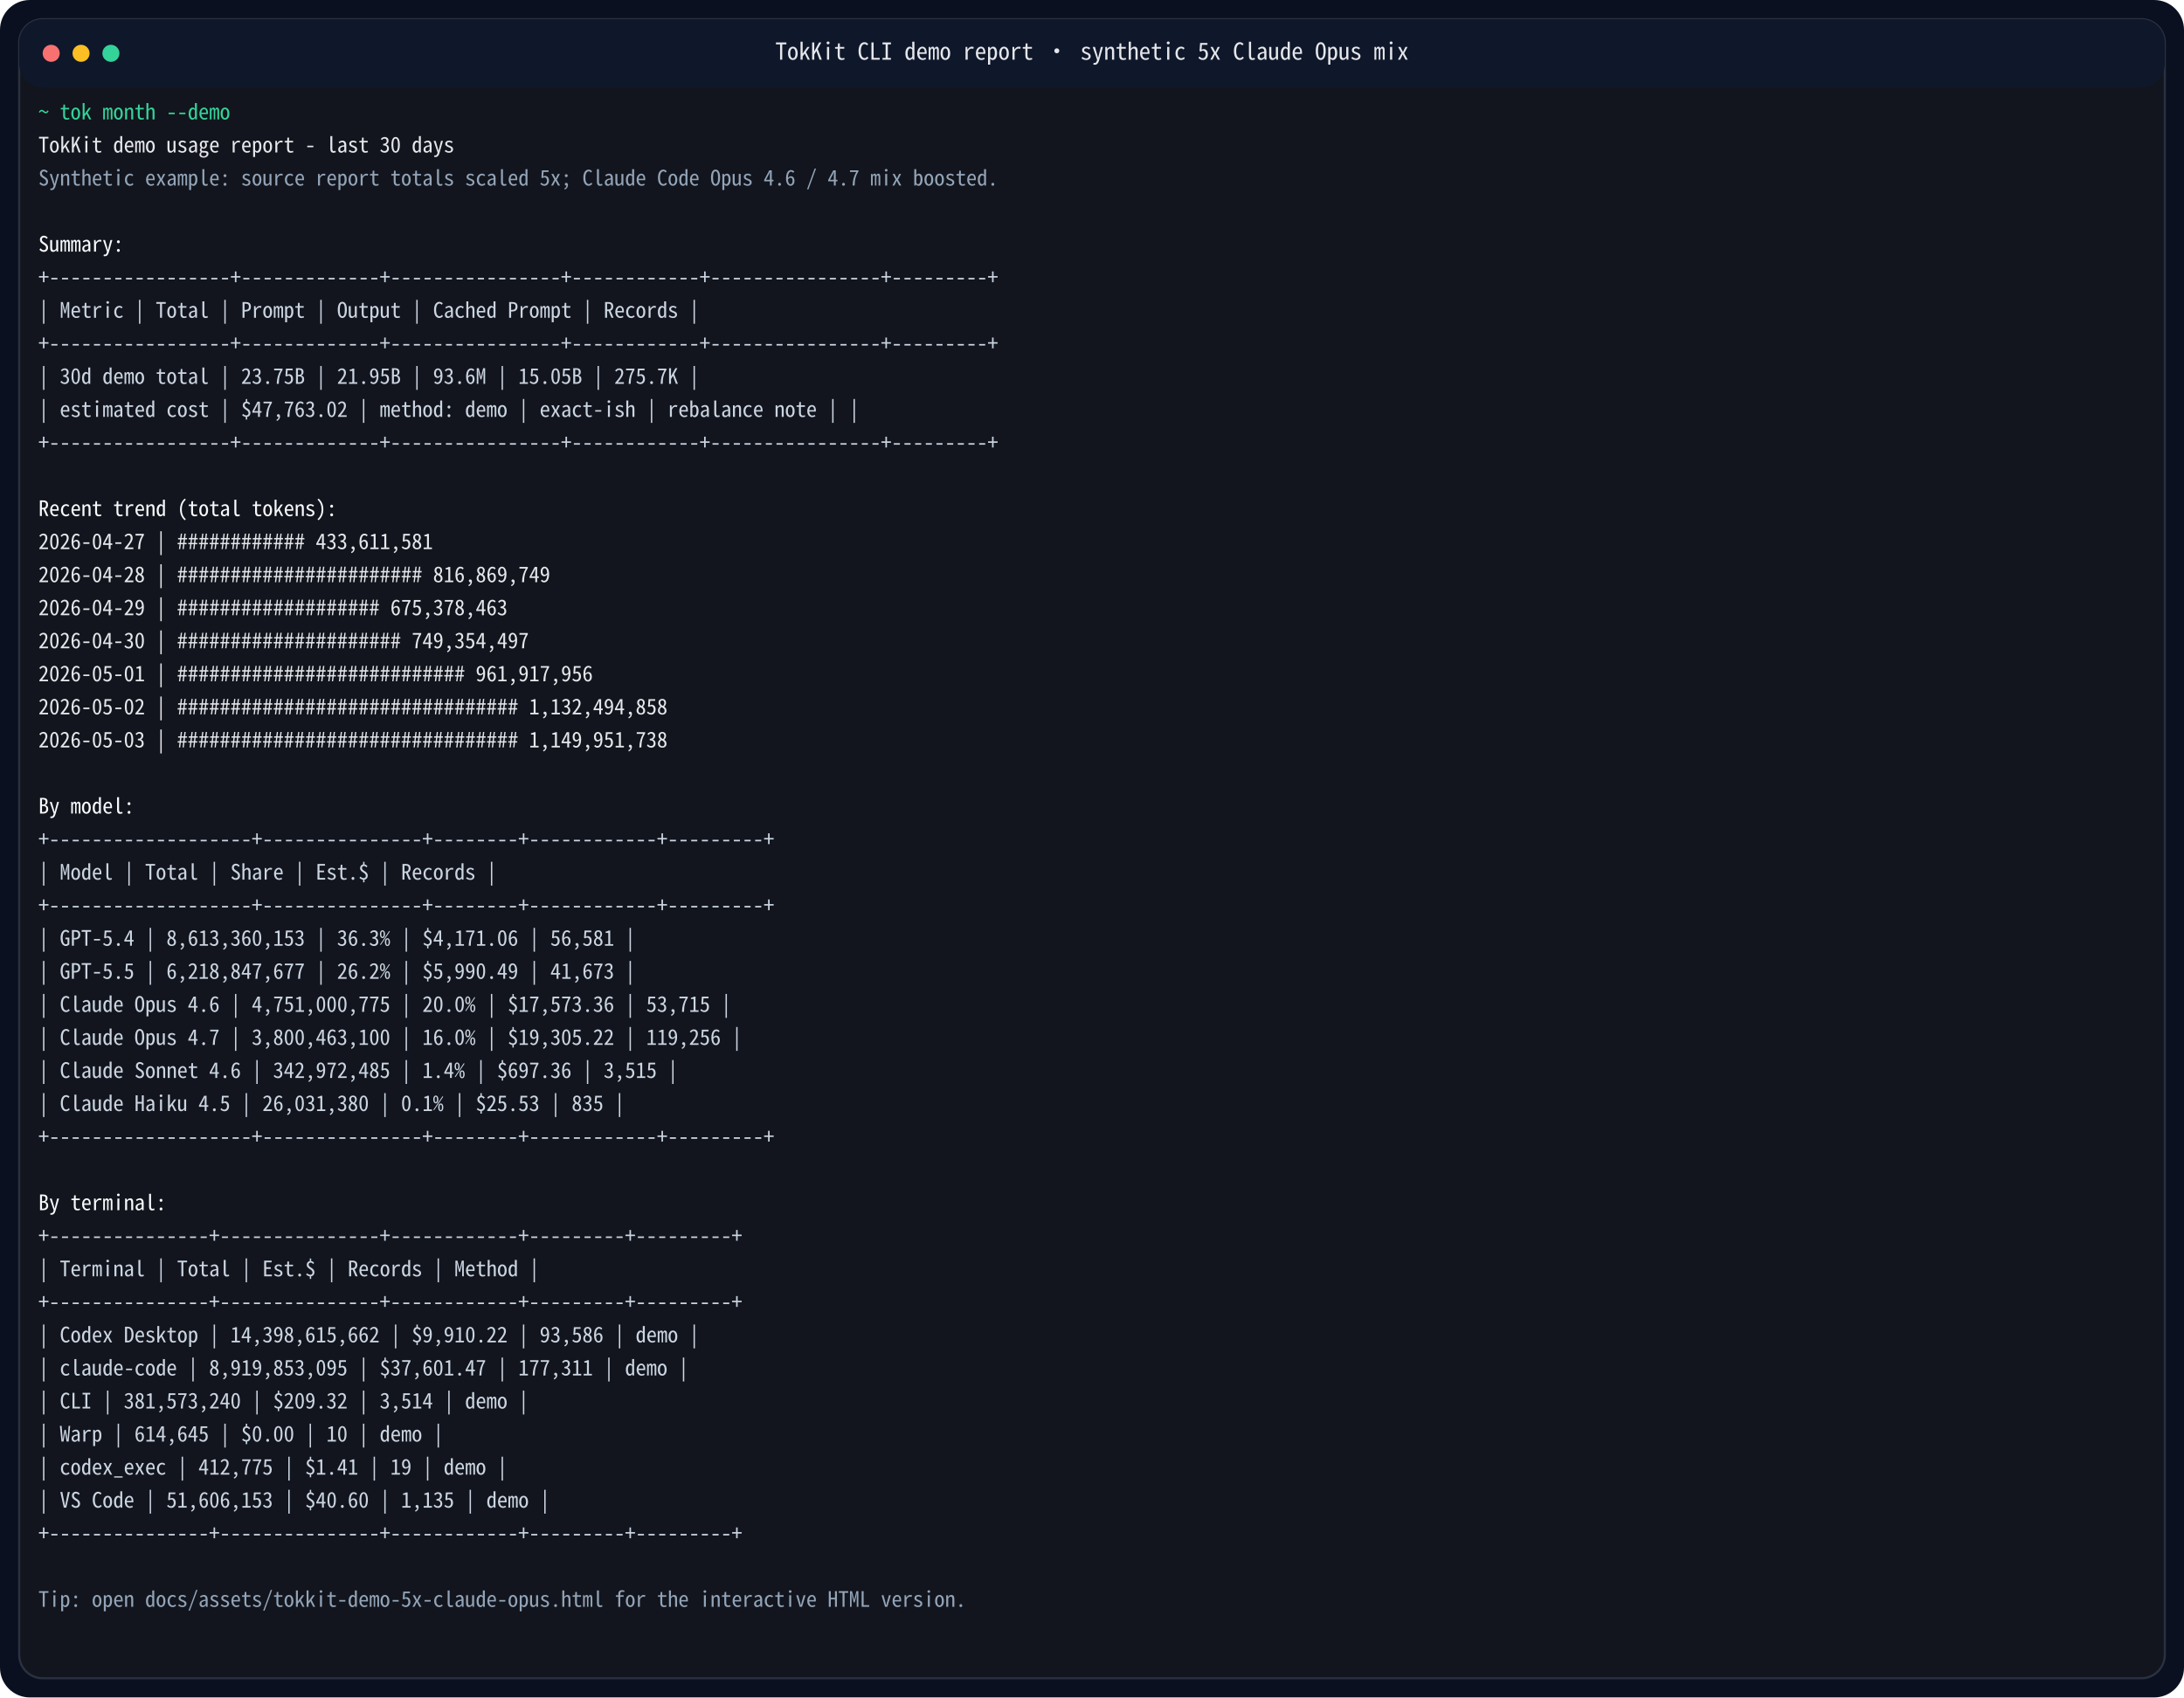
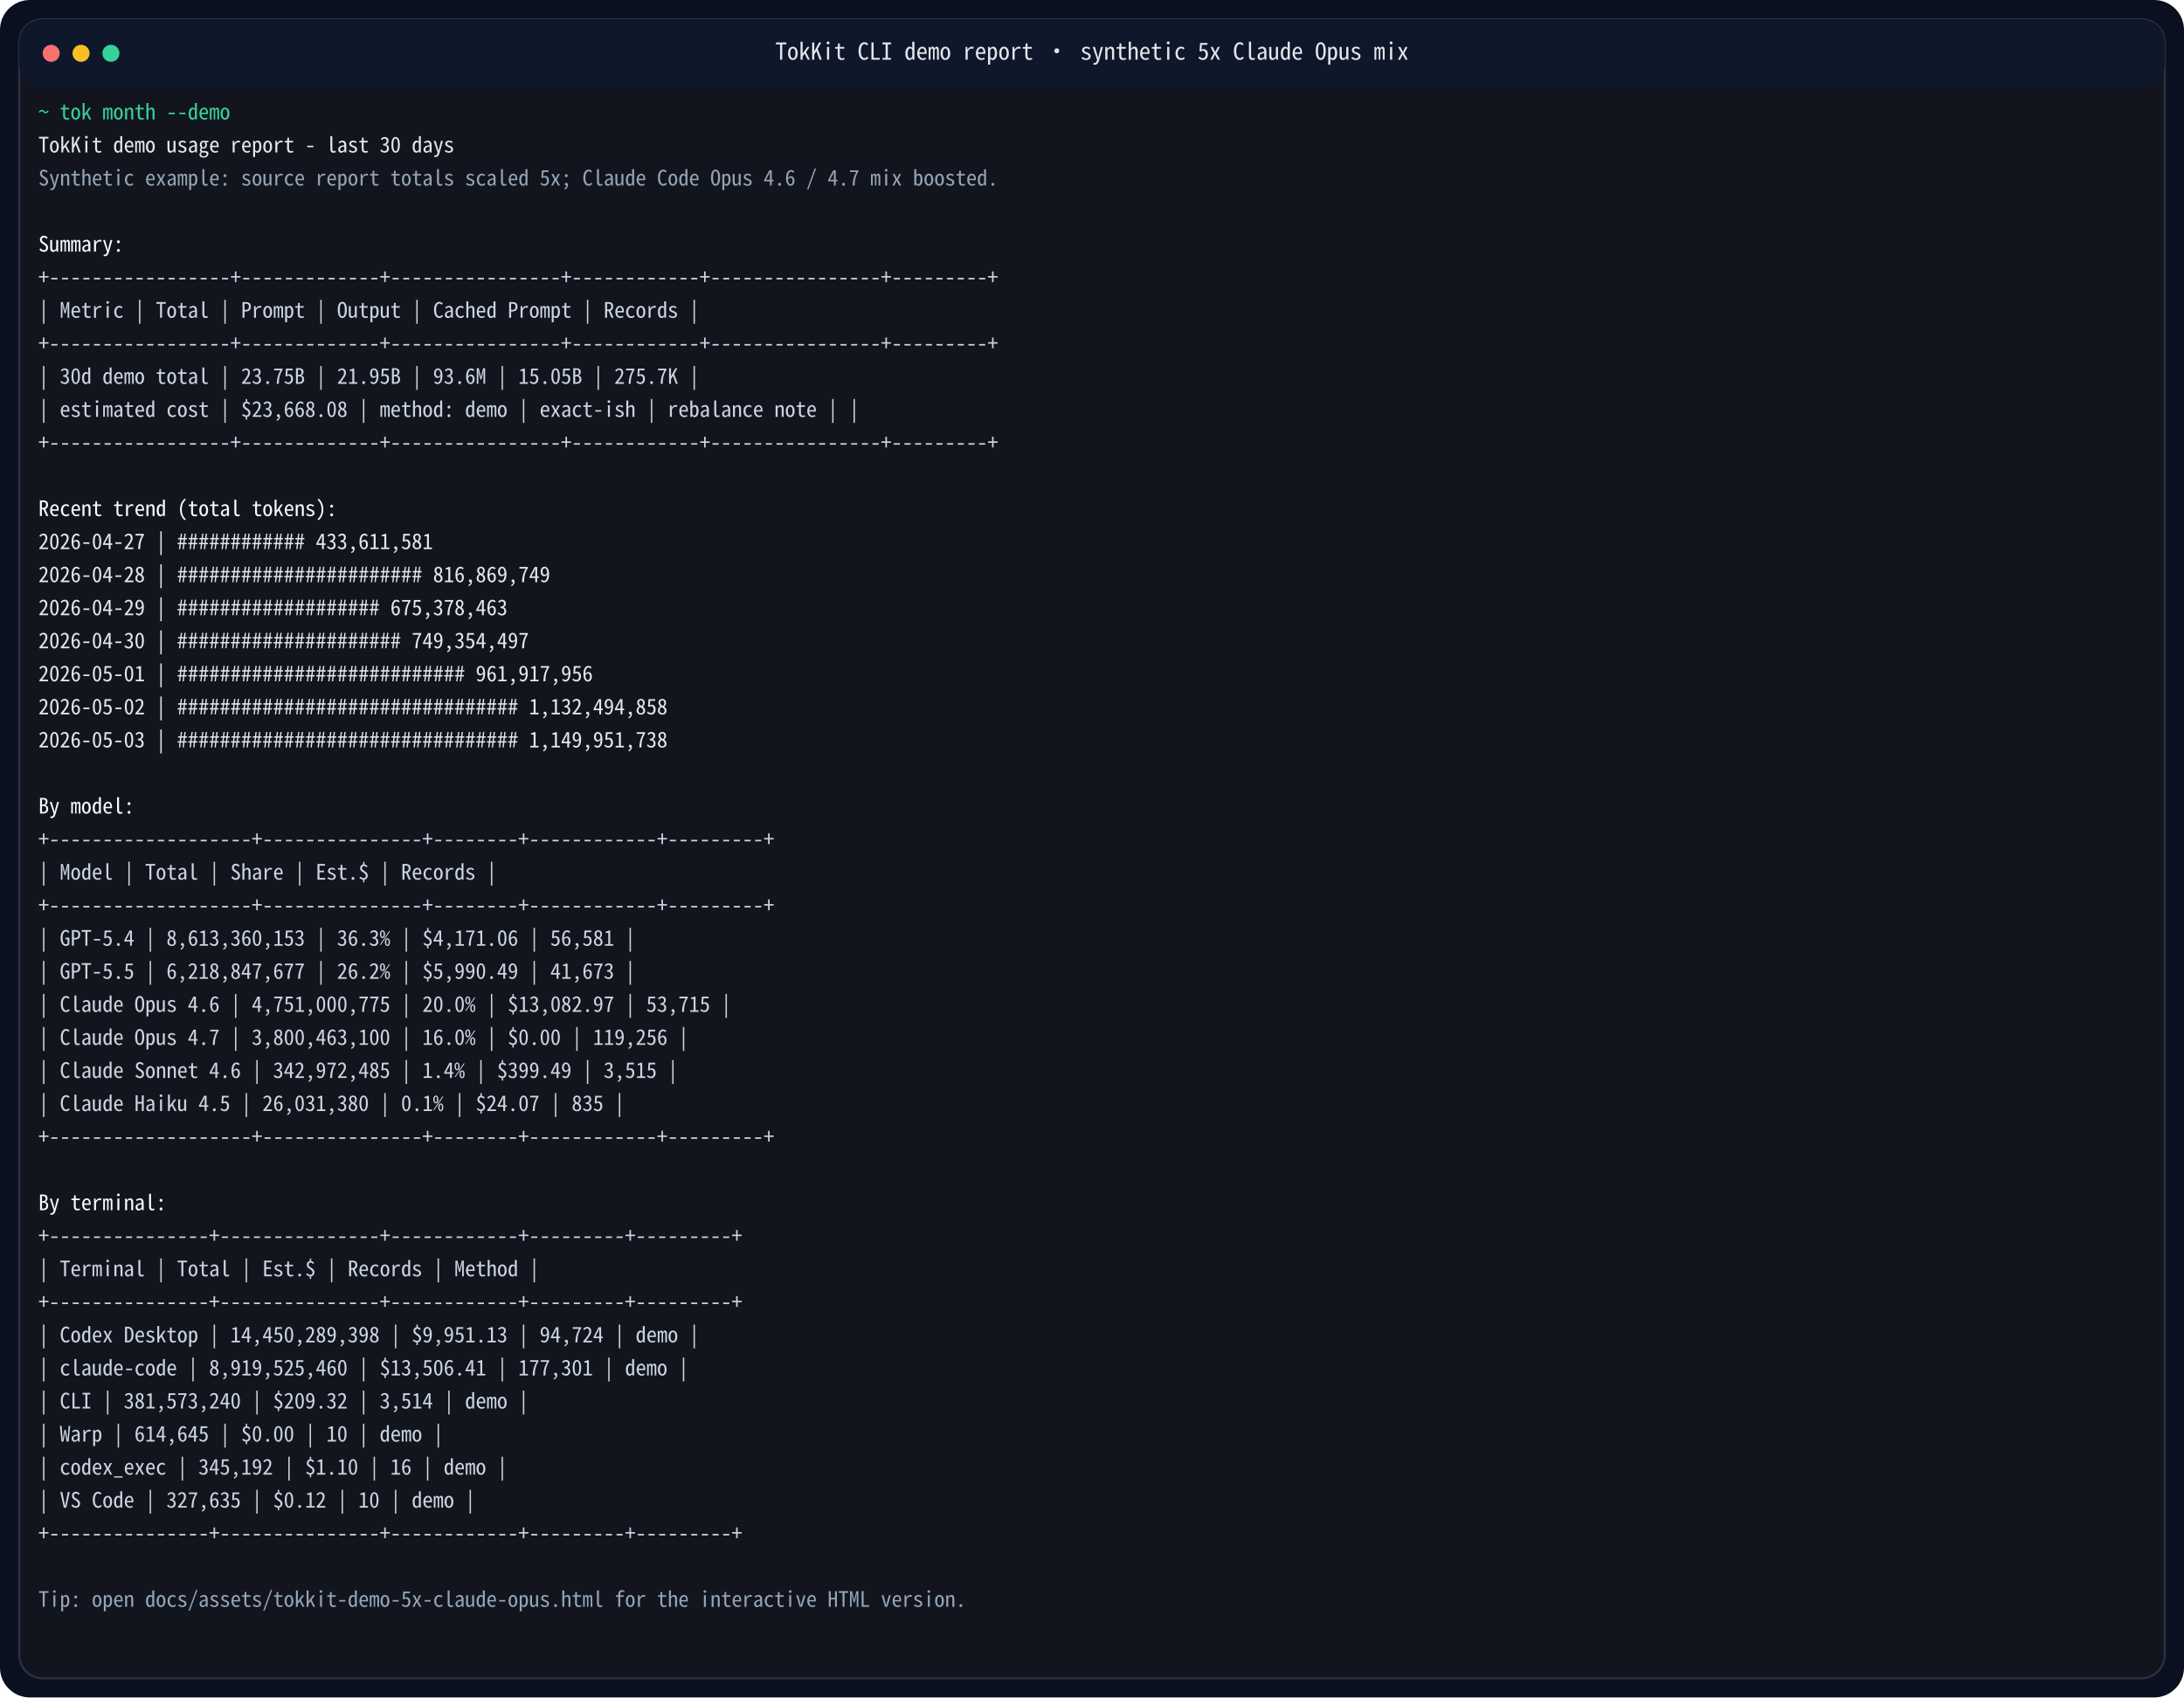
<svg xmlns="http://www.w3.org/2000/svg" width="2048" height="1592" viewBox="0 0 2048 1592" fill="none">
  <rect width="2048" height="1592" rx="28" fill="#0B1020" />
  <rect x="18" y="18" width="2012" height="1556" rx="22" fill="#12151D" stroke="#2A3140" stroke-width="2" />
  <rect x="18" y="18" width="2012" height="64" rx="22" fill="#0F172A" />
  <circle cx="48" cy="50" r="8" fill="#F87171" />
  <circle cx="76" cy="50" r="8" fill="#FBBF24" />
  <circle cx="104" cy="50" r="8" fill="#34D399" />
  <text x="1024" y="56" text-anchor="middle" fill="#E5E7EB" font-family="SFMono-Regular, Menlo, Monaco, Consolas, PingFang SC, Noto Sans Mono CJK SC, monospace" font-size="22">TokKit CLI demo report · synthetic 5x Claude Opus mix</text>
  <text x="36" y="112" fill="#34D399" font-family="SFMono-Regular, Menlo, Monaco, Consolas, PingFang SC, Noto Sans Mono CJK SC, monospace" font-size="20">~  tok month --demo</text>
  <text x="36" y="143" fill="#E5E7EB" font-family="SFMono-Regular, Menlo, Monaco, Consolas, PingFang SC, Noto Sans Mono CJK SC, monospace" font-size="20">TokKit demo usage report - last 30 days</text>
  <text x="36" y="174" fill="#93A4B8" font-family="SFMono-Regular, Menlo, Monaco, Consolas, PingFang SC, Noto Sans Mono CJK SC, monospace" font-size="20">Synthetic example: source report totals scaled 5x; Claude Code Opus 4.6 / 4.7 mix boosted.</text>
  <text x="36" y="205" fill="#E5E7EB" font-family="SFMono-Regular, Menlo, Monaco, Consolas, PingFang SC, Noto Sans Mono CJK SC, monospace" font-size="20" />
  <text x="36" y="236" fill="#F8FAFC" font-family="SFMono-Regular, Menlo, Monaco, Consolas, PingFang SC, Noto Sans Mono CJK SC, monospace" font-size="20">Summary:</text>
  <text x="36" y="267" fill="#CBD5E1" font-family="SFMono-Regular, Menlo, Monaco, Consolas, PingFang SC, Noto Sans Mono CJK SC, monospace" font-size="20">+-----------------+-------------+----------------+------------+----------------+---------+</text>
  <text x="36" y="298" fill="#CBD5E1" font-family="SFMono-Regular, Menlo, Monaco, Consolas, PingFang SC, Noto Sans Mono CJK SC, monospace" font-size="20">| Metric          | Total       | Prompt         | Output     | Cached Prompt  | Records |</text>
  <text x="36" y="329" fill="#CBD5E1" font-family="SFMono-Regular, Menlo, Monaco, Consolas, PingFang SC, Noto Sans Mono CJK SC, monospace" font-size="20">+-----------------+-------------+----------------+------------+----------------+---------+</text>
  <text x="36" y="360" fill="#CBD5E1" font-family="SFMono-Regular, Menlo, Monaco, Consolas, PingFang SC, Noto Sans Mono CJK SC, monospace" font-size="20">| 30d demo total  |      23.75B |         21.95B |      93.6M |         15.05B |  275.7K |</text>
-   <text x="36" y="391" fill="#CBD5E1" font-family="SFMono-Regular, Menlo, Monaco, Consolas, PingFang SC, Noto Sans Mono CJK SC, monospace" font-size="20">| estimated cost  |  $47,763.02 | method: demo   | exact-ish  | rebalance note |         |</text>
+   <text x="36" y="391" fill="#CBD5E1" font-family="SFMono-Regular, Menlo, Monaco, Consolas, PingFang SC, Noto Sans Mono CJK SC, monospace" font-size="20">| estimated cost  |  $23,668.08 | method: demo   | exact-ish  | rebalance note |         |</text>
  <text x="36" y="422" fill="#CBD5E1" font-family="SFMono-Regular, Menlo, Monaco, Consolas, PingFang SC, Noto Sans Mono CJK SC, monospace" font-size="20">+-----------------+-------------+----------------+------------+----------------+---------+</text>
  <text x="36" y="453" fill="#E5E7EB" font-family="SFMono-Regular, Menlo, Monaco, Consolas, PingFang SC, Noto Sans Mono CJK SC, monospace" font-size="20" />
  <text x="36" y="484" fill="#F8FAFC" font-family="SFMono-Regular, Menlo, Monaco, Consolas, PingFang SC, Noto Sans Mono CJK SC, monospace" font-size="20">Recent trend (total tokens):</text>
  <text x="36" y="515" fill="#E5E7EB" font-family="SFMono-Regular, Menlo, Monaco, Consolas, PingFang SC, Noto Sans Mono CJK SC, monospace" font-size="20">2026-04-27 | ############                     433,611,581</text>
  <text x="36" y="546" fill="#E5E7EB" font-family="SFMono-Regular, Menlo, Monaco, Consolas, PingFang SC, Noto Sans Mono CJK SC, monospace" font-size="20">2026-04-28 | #######################          816,869,749</text>
  <text x="36" y="577" fill="#E5E7EB" font-family="SFMono-Regular, Menlo, Monaco, Consolas, PingFang SC, Noto Sans Mono CJK SC, monospace" font-size="20">2026-04-29 | ###################              675,378,463</text>
  <text x="36" y="608" fill="#E5E7EB" font-family="SFMono-Regular, Menlo, Monaco, Consolas, PingFang SC, Noto Sans Mono CJK SC, monospace" font-size="20">2026-04-30 | #####################            749,354,497</text>
  <text x="36" y="639" fill="#E5E7EB" font-family="SFMono-Regular, Menlo, Monaco, Consolas, PingFang SC, Noto Sans Mono CJK SC, monospace" font-size="20">2026-05-01 | ###########################      961,917,956</text>
  <text x="36" y="670" fill="#E5E7EB" font-family="SFMono-Regular, Menlo, Monaco, Consolas, PingFang SC, Noto Sans Mono CJK SC, monospace" font-size="20">2026-05-02 | ################################ 1,132,494,858</text>
  <text x="36" y="701" fill="#E5E7EB" font-family="SFMono-Regular, Menlo, Monaco, Consolas, PingFang SC, Noto Sans Mono CJK SC, monospace" font-size="20">2026-05-03 | ################################ 1,149,951,738</text>
  <text x="36" y="732" fill="#E5E7EB" font-family="SFMono-Regular, Menlo, Monaco, Consolas, PingFang SC, Noto Sans Mono CJK SC, monospace" font-size="20" />
  <text x="36" y="763" fill="#F8FAFC" font-family="SFMono-Regular, Menlo, Monaco, Consolas, PingFang SC, Noto Sans Mono CJK SC, monospace" font-size="20">By model:</text>
  <text x="36" y="794" fill="#CBD5E1" font-family="SFMono-Regular, Menlo, Monaco, Consolas, PingFang SC, Noto Sans Mono CJK SC, monospace" font-size="20">+-------------------+---------------+--------+------------+---------+</text>
  <text x="36" y="825" fill="#CBD5E1" font-family="SFMono-Regular, Menlo, Monaco, Consolas, PingFang SC, Noto Sans Mono CJK SC, monospace" font-size="20">| Model             |         Total |  Share |      Est.$ | Records |</text>
  <text x="36" y="856" fill="#CBD5E1" font-family="SFMono-Regular, Menlo, Monaco, Consolas, PingFang SC, Noto Sans Mono CJK SC, monospace" font-size="20">+-------------------+---------------+--------+------------+---------+</text>
  <text x="36" y="887" fill="#CBD5E1" font-family="SFMono-Regular, Menlo, Monaco, Consolas, PingFang SC, Noto Sans Mono CJK SC, monospace" font-size="20">| GPT-5.4           | 8,613,360,153 |  36.3% |  $4,171.06 |  56,581 |</text>
  <text x="36" y="918" fill="#CBD5E1" font-family="SFMono-Regular, Menlo, Monaco, Consolas, PingFang SC, Noto Sans Mono CJK SC, monospace" font-size="20">| GPT-5.5           | 6,218,847,677 |  26.2% |  $5,990.49 |  41,673 |</text>
-   <text x="36" y="949" fill="#CBD5E1" font-family="SFMono-Regular, Menlo, Monaco, Consolas, PingFang SC, Noto Sans Mono CJK SC, monospace" font-size="20">| Claude Opus 4.6   | 4,751,000,775 |  20.0% | $17,573.36 |  53,715 |</text>
-   <text x="36" y="980" fill="#CBD5E1" font-family="SFMono-Regular, Menlo, Monaco, Consolas, PingFang SC, Noto Sans Mono CJK SC, monospace" font-size="20">| Claude Opus 4.7   | 3,800,463,100 |  16.0% | $19,305.22 | 119,256 |</text>
-   <text x="36" y="1011" fill="#CBD5E1" font-family="SFMono-Regular, Menlo, Monaco, Consolas, PingFang SC, Noto Sans Mono CJK SC, monospace" font-size="20">| Claude Sonnet 4.6 |   342,972,485 |   1.4% |    $697.36 |   3,515 |</text>
-   <text x="36" y="1042" fill="#CBD5E1" font-family="SFMono-Regular, Menlo, Monaco, Consolas, PingFang SC, Noto Sans Mono CJK SC, monospace" font-size="20">| Claude Haiku 4.5  |    26,031,380 |   0.1% |     $25.53 |     835 |</text>
+   <text x="36" y="949" fill="#CBD5E1" font-family="SFMono-Regular, Menlo, Monaco, Consolas, PingFang SC, Noto Sans Mono CJK SC, monospace" font-size="20">| Claude Opus 4.6   | 4,751,000,775 |  20.0% | $13,082.97 |  53,715 |</text>
+   <text x="36" y="980" fill="#CBD5E1" font-family="SFMono-Regular, Menlo, Monaco, Consolas, PingFang SC, Noto Sans Mono CJK SC, monospace" font-size="20">| Claude Opus 4.7   | 3,800,463,100 |  16.0% |      $0.00 | 119,256 |</text>
+   <text x="36" y="1011" fill="#CBD5E1" font-family="SFMono-Regular, Menlo, Monaco, Consolas, PingFang SC, Noto Sans Mono CJK SC, monospace" font-size="20">| Claude Sonnet 4.6 |   342,972,485 |   1.4% |    $399.49 |   3,515 |</text>
+   <text x="36" y="1042" fill="#CBD5E1" font-family="SFMono-Regular, Menlo, Monaco, Consolas, PingFang SC, Noto Sans Mono CJK SC, monospace" font-size="20">| Claude Haiku 4.5  |    26,031,380 |   0.1% |     $24.07 |     835 |</text>
  <text x="36" y="1073" fill="#CBD5E1" font-family="SFMono-Regular, Menlo, Monaco, Consolas, PingFang SC, Noto Sans Mono CJK SC, monospace" font-size="20">+-------------------+---------------+--------+------------+---------+</text>
  <text x="36" y="1104" fill="#E5E7EB" font-family="SFMono-Regular, Menlo, Monaco, Consolas, PingFang SC, Noto Sans Mono CJK SC, monospace" font-size="20" />
  <text x="36" y="1135" fill="#F8FAFC" font-family="SFMono-Regular, Menlo, Monaco, Consolas, PingFang SC, Noto Sans Mono CJK SC, monospace" font-size="20">By terminal:</text>
  <text x="36" y="1166" fill="#CBD5E1" font-family="SFMono-Regular, Menlo, Monaco, Consolas, PingFang SC, Noto Sans Mono CJK SC, monospace" font-size="20">+---------------+---------------+------------+---------+---------+</text>
  <text x="36" y="1197" fill="#CBD5E1" font-family="SFMono-Regular, Menlo, Monaco, Consolas, PingFang SC, Noto Sans Mono CJK SC, monospace" font-size="20">| Terminal      |         Total |      Est.$ | Records | Method  |</text>
  <text x="36" y="1228" fill="#CBD5E1" font-family="SFMono-Regular, Menlo, Monaco, Consolas, PingFang SC, Noto Sans Mono CJK SC, monospace" font-size="20">+---------------+---------------+------------+---------+---------+</text>
-   <text x="36" y="1259" fill="#CBD5E1" font-family="SFMono-Regular, Menlo, Monaco, Consolas, PingFang SC, Noto Sans Mono CJK SC, monospace" font-size="20">| Codex Desktop | 14,398,615,662 |  $9,910.22 |  93,586 | demo    |</text>
-   <text x="36" y="1290" fill="#CBD5E1" font-family="SFMono-Regular, Menlo, Monaco, Consolas, PingFang SC, Noto Sans Mono CJK SC, monospace" font-size="20">| claude-code   | 8,919,853,095 | $37,601.47 | 177,311 | demo    |</text>
+   <text x="36" y="1259" fill="#CBD5E1" font-family="SFMono-Regular, Menlo, Monaco, Consolas, PingFang SC, Noto Sans Mono CJK SC, monospace" font-size="20">| Codex Desktop | 14,450,289,398 |  $9,951.13 |  94,724 | demo    |</text>
+   <text x="36" y="1290" fill="#CBD5E1" font-family="SFMono-Regular, Menlo, Monaco, Consolas, PingFang SC, Noto Sans Mono CJK SC, monospace" font-size="20">| claude-code   | 8,919,525,460 | $13,506.41 | 177,301 | demo    |</text>
  <text x="36" y="1321" fill="#CBD5E1" font-family="SFMono-Regular, Menlo, Monaco, Consolas, PingFang SC, Noto Sans Mono CJK SC, monospace" font-size="20">| CLI           |   381,573,240 |    $209.32 |   3,514 | demo    |</text>
  <text x="36" y="1352" fill="#CBD5E1" font-family="SFMono-Regular, Menlo, Monaco, Consolas, PingFang SC, Noto Sans Mono CJK SC, monospace" font-size="20">| Warp          |       614,645 |      $0.00 |      10 | demo    |</text>
-   <text x="36" y="1383" fill="#CBD5E1" font-family="SFMono-Regular, Menlo, Monaco, Consolas, PingFang SC, Noto Sans Mono CJK SC, monospace" font-size="20">| codex_exec    |       412,775 |      $1.41 |      19 | demo    |</text>
-   <text x="36" y="1414" fill="#CBD5E1" font-family="SFMono-Regular, Menlo, Monaco, Consolas, PingFang SC, Noto Sans Mono CJK SC, monospace" font-size="20">| VS Code       |    51,606,153 |     $40.60 |   1,135 | demo    |</text>
+   <text x="36" y="1383" fill="#CBD5E1" font-family="SFMono-Regular, Menlo, Monaco, Consolas, PingFang SC, Noto Sans Mono CJK SC, monospace" font-size="20">| codex_exec    |       345,192 |      $1.10 |      16 | demo    |</text>
+   <text x="36" y="1414" fill="#CBD5E1" font-family="SFMono-Regular, Menlo, Monaco, Consolas, PingFang SC, Noto Sans Mono CJK SC, monospace" font-size="20">| VS Code       |       327,635 |      $0.12 |      10 | demo    |</text>
  <text x="36" y="1445" fill="#CBD5E1" font-family="SFMono-Regular, Menlo, Monaco, Consolas, PingFang SC, Noto Sans Mono CJK SC, monospace" font-size="20">+---------------+---------------+------------+---------+---------+</text>
  <text x="36" y="1476" fill="#E5E7EB" font-family="SFMono-Regular, Menlo, Monaco, Consolas, PingFang SC, Noto Sans Mono CJK SC, monospace" font-size="20" />
  <text x="36" y="1507" fill="#93A4B8" font-family="SFMono-Regular, Menlo, Monaco, Consolas, PingFang SC, Noto Sans Mono CJK SC, monospace" font-size="20">Tip: open docs/assets/tokkit-demo-5x-claude-opus.html for the interactive HTML version.</text>
</svg>
